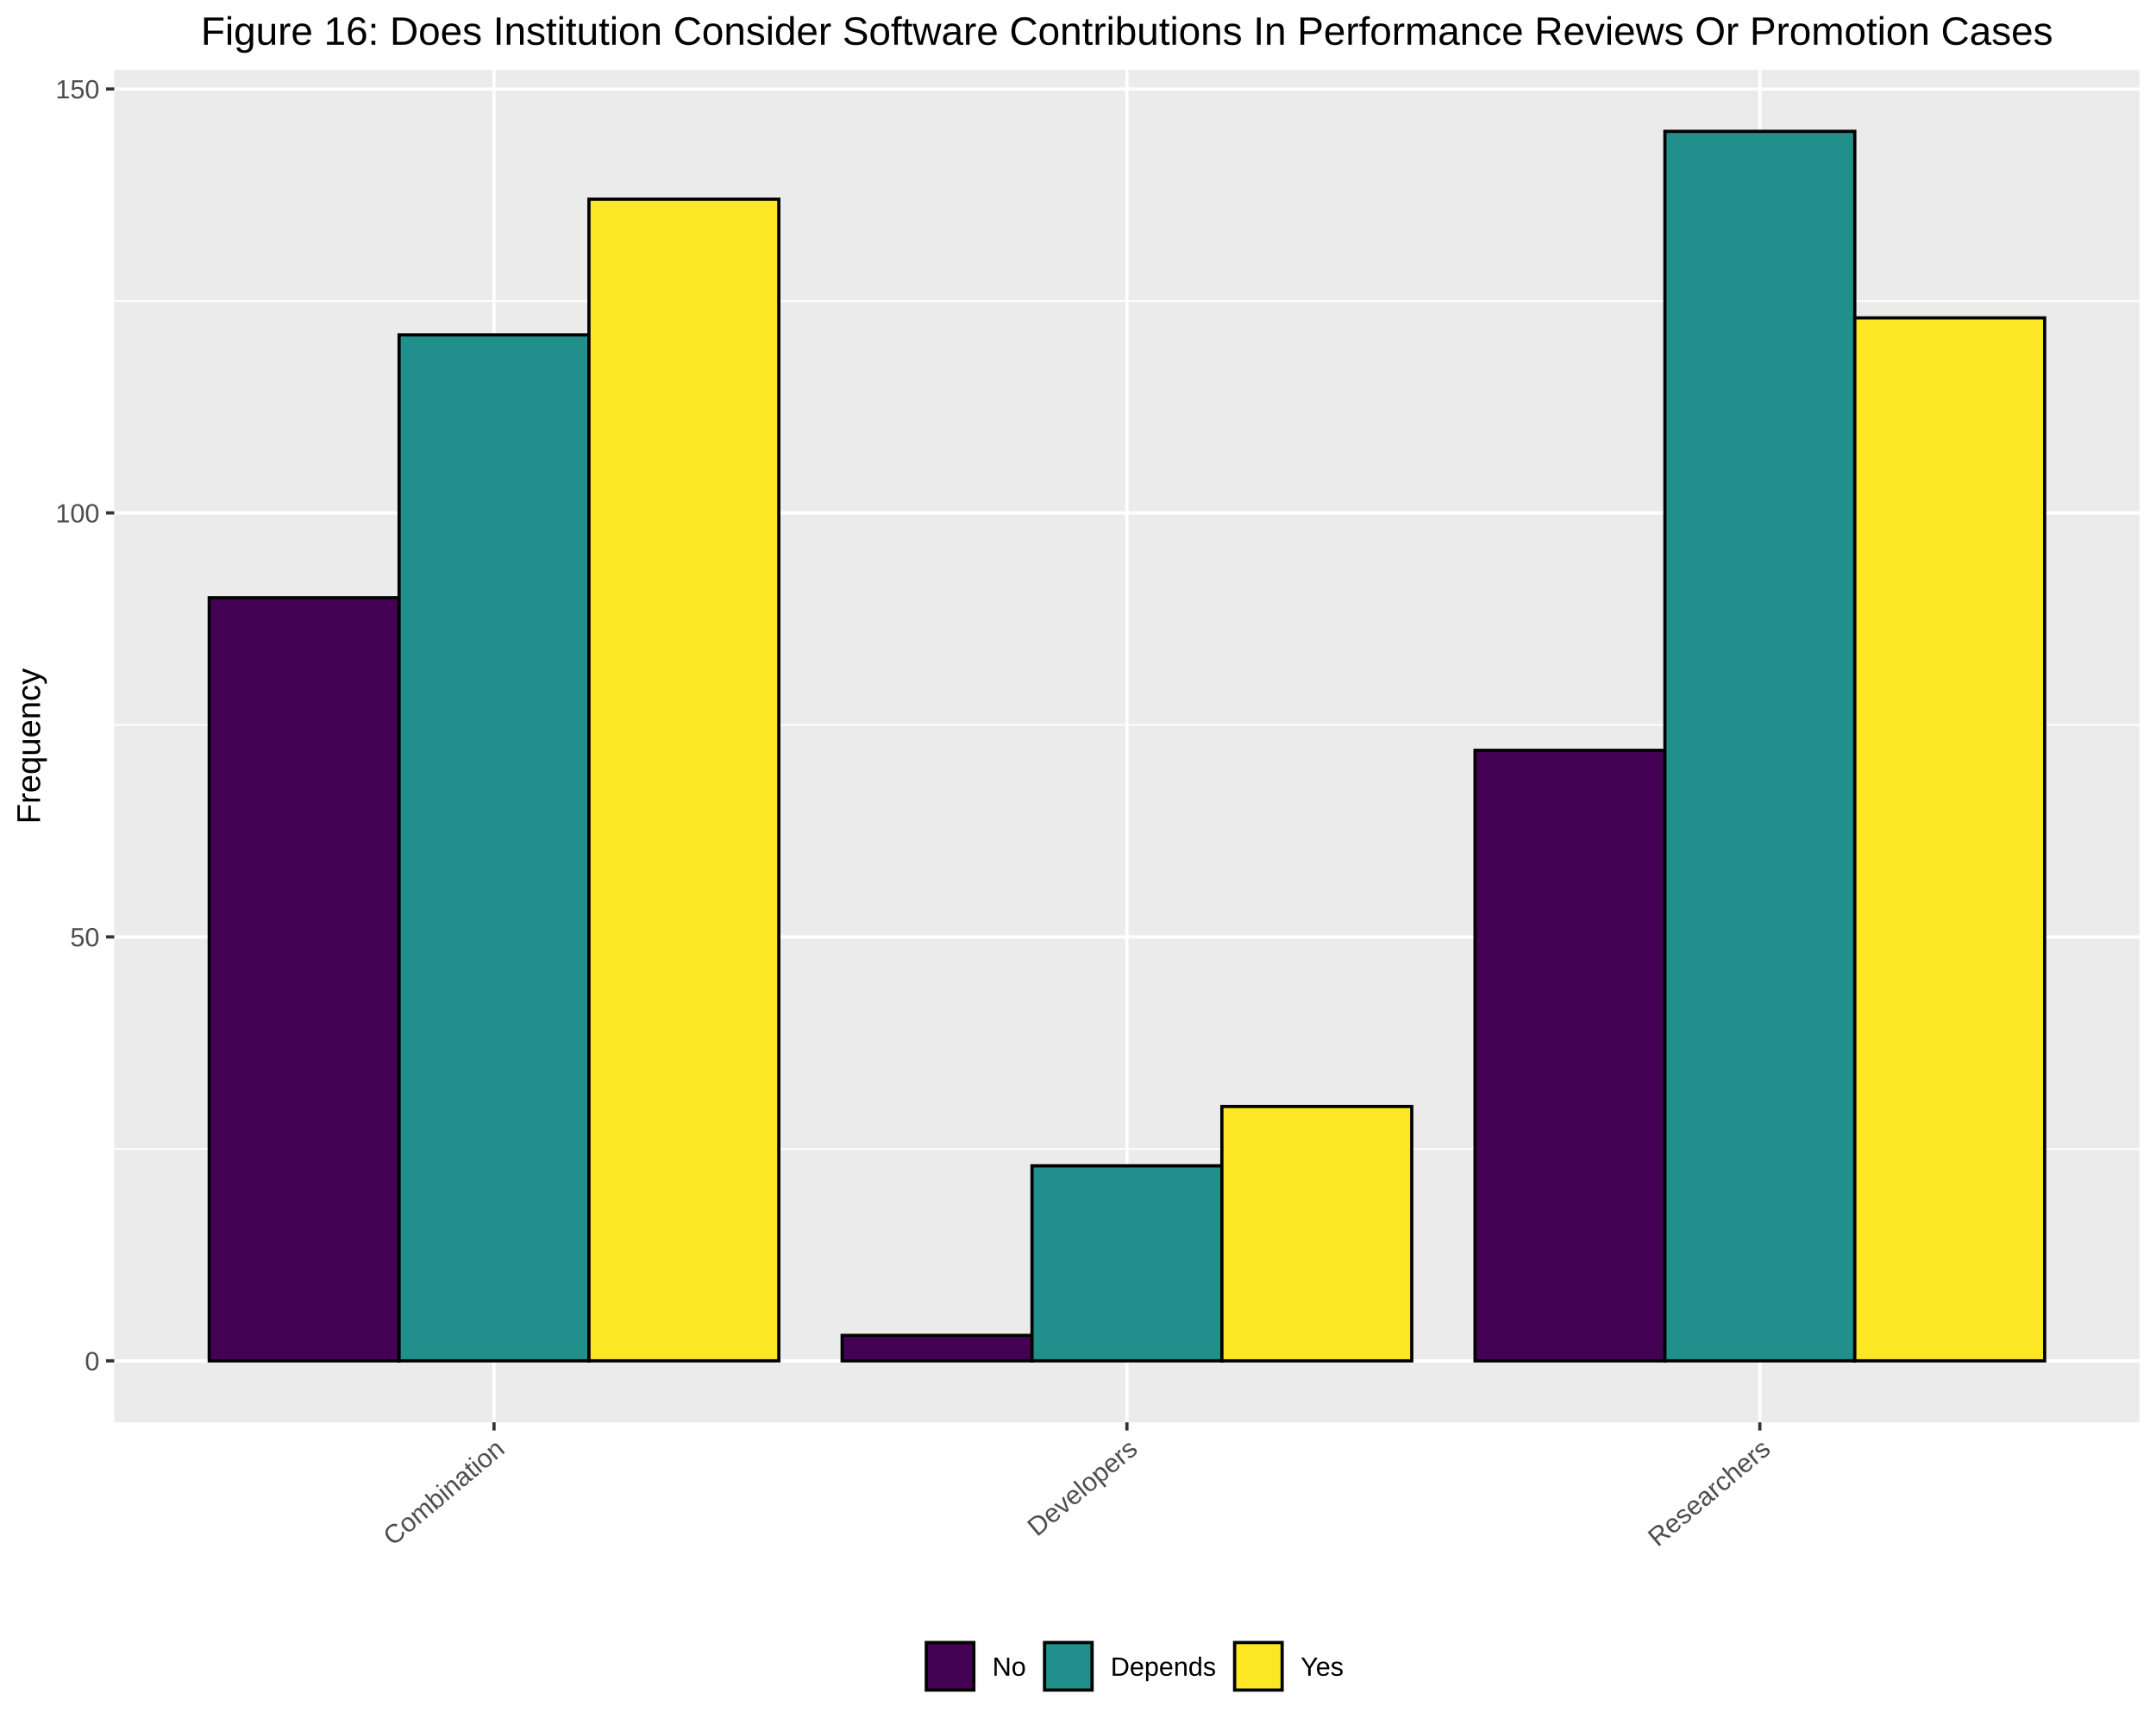
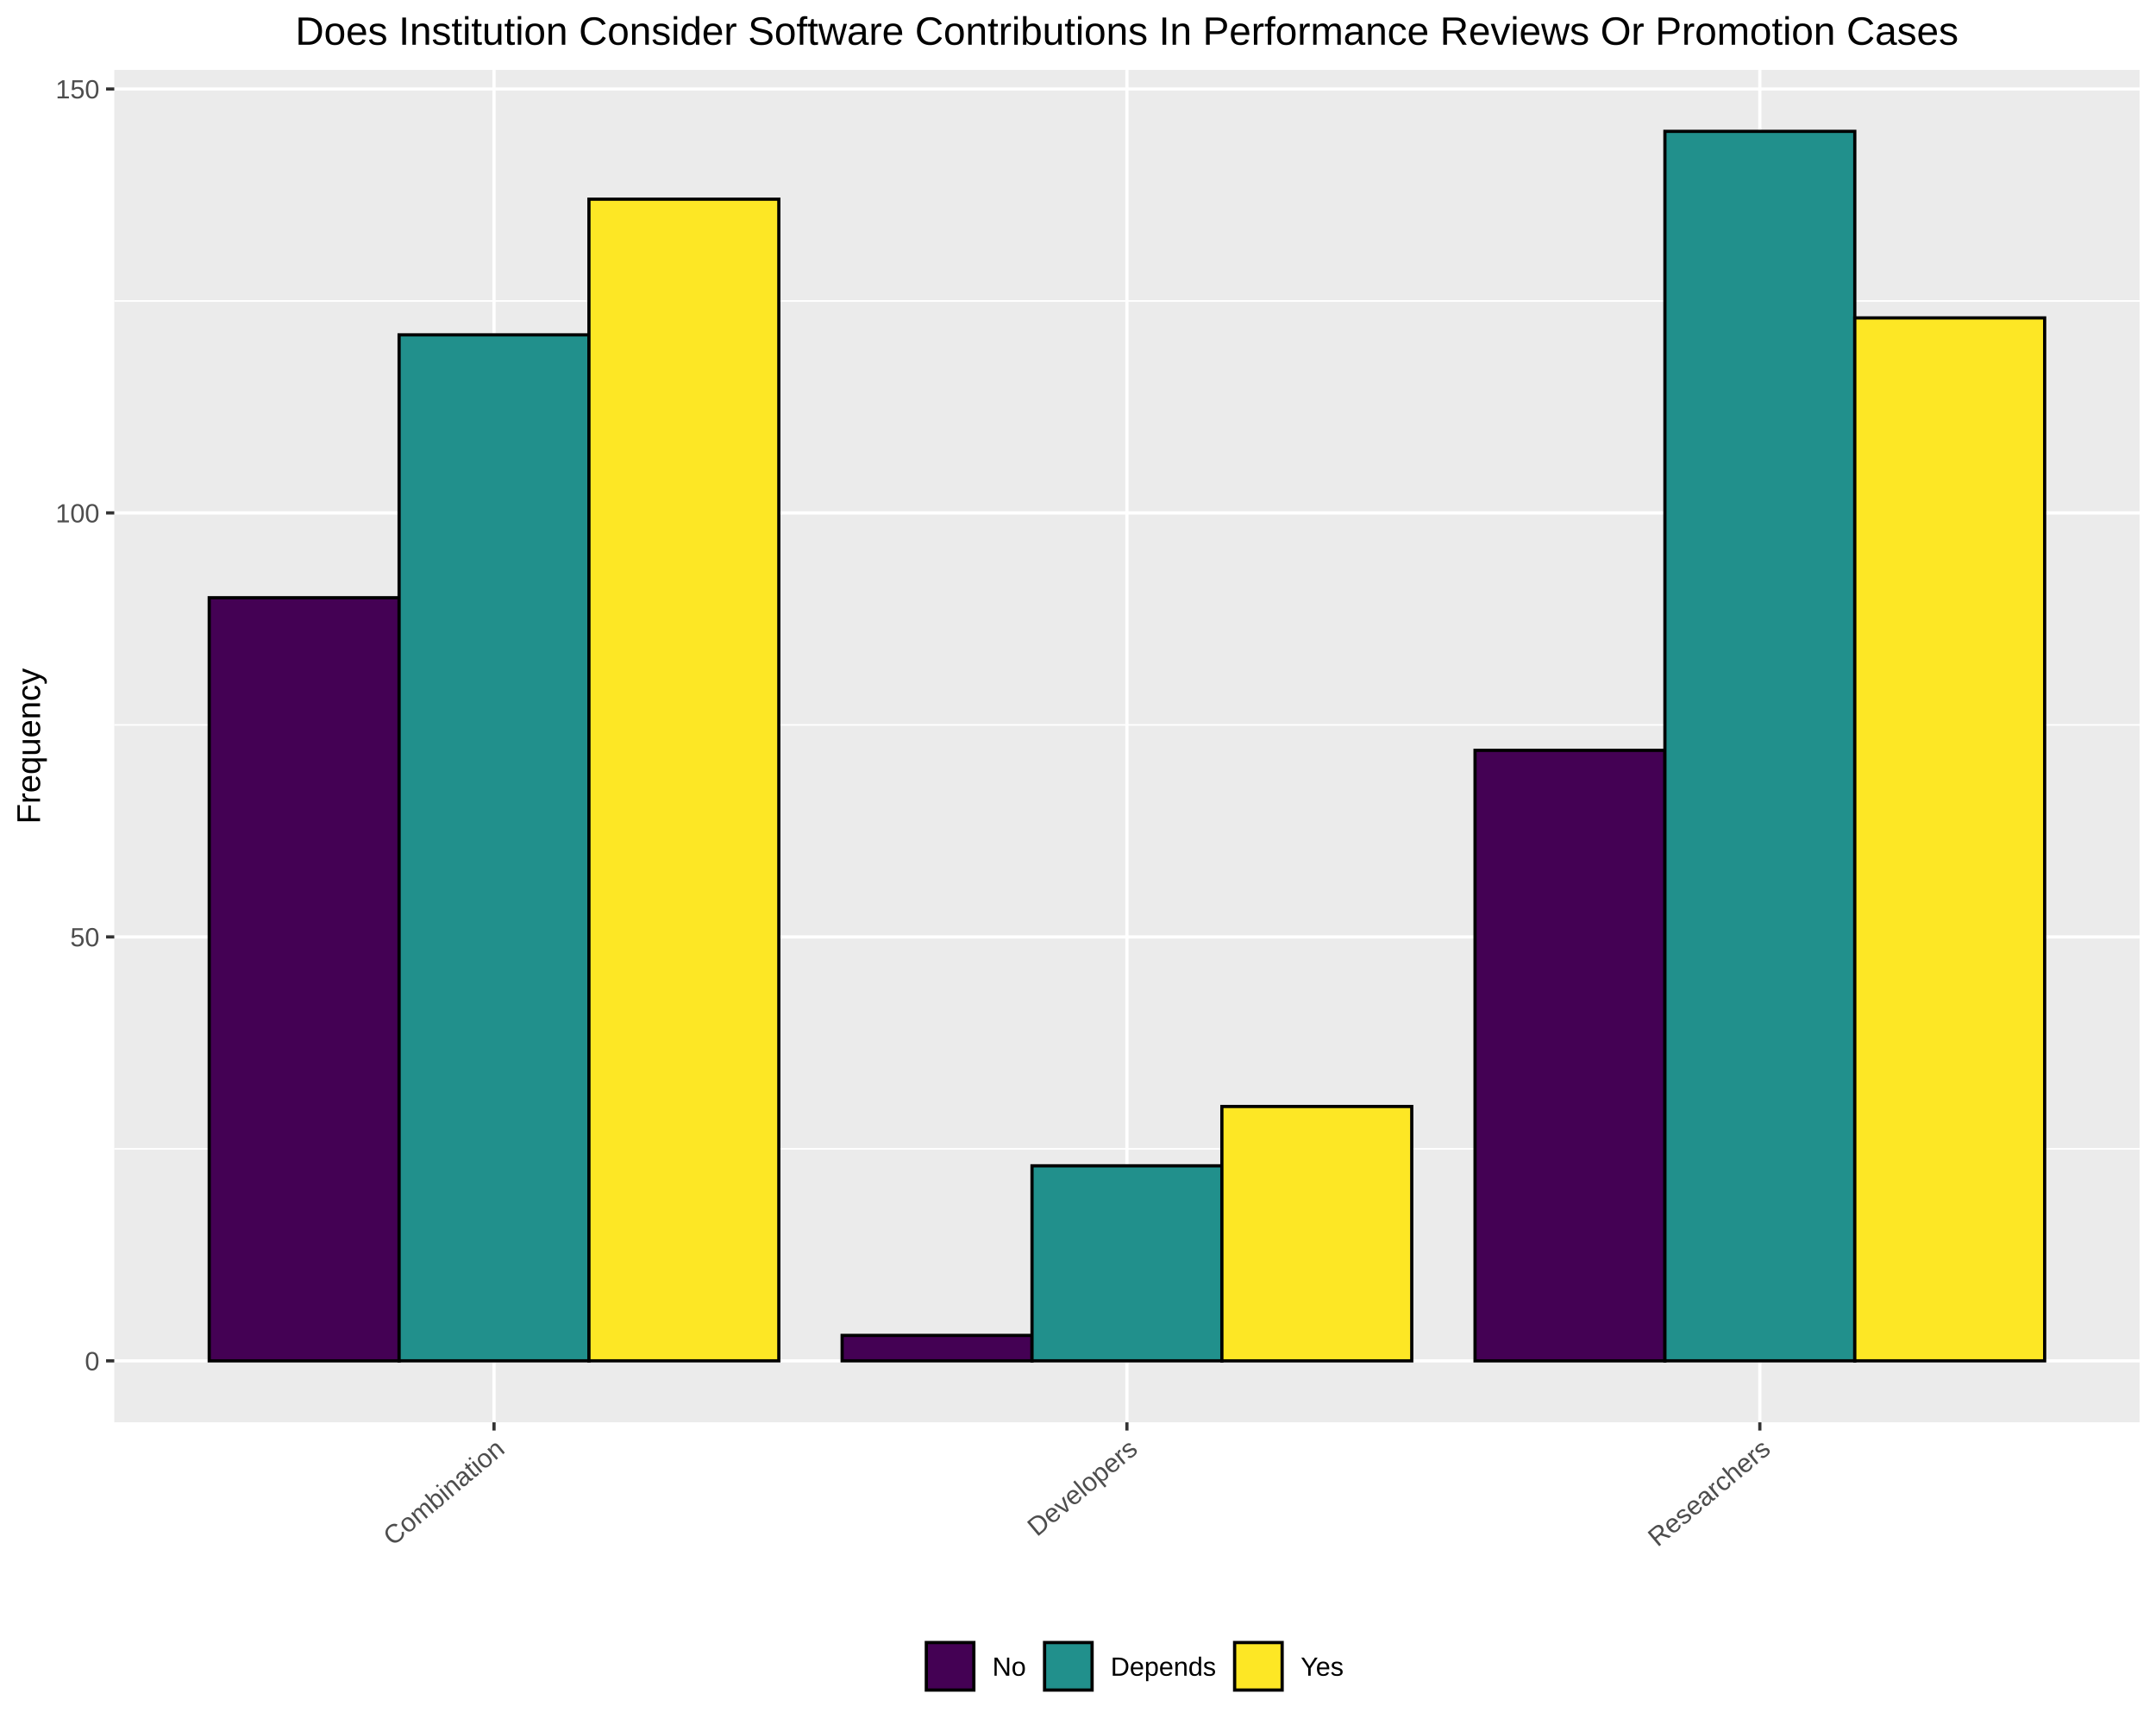
<svg xmlns="http://www.w3.org/2000/svg" class="svglite" width="720.00pt" height="576.00pt" viewBox="0 0 720.00 576.00">
  <defs>
    <style type="text/css">
    .svglite line, .svglite polyline, .svglite polygon, .svglite path, .svglite rect, .svglite circle {
      fill: none;
      stroke: #000000;
      stroke-linecap: round;
      stroke-linejoin: round;
      stroke-miterlimit: 10.00;
    }
    .svglite text {
      white-space: pre;
    }
  </style>
  </defs>
  <rect width="100%" height="100%" style="stroke: none; fill: #FFFFFF;" />
  <defs>
    <clipPath id="cpMC4wMHw3MjAuMDB8MC4wMHw1NzYuMDA=">
      <rect x="0.00" y="0.00" width="720.00" height="576.00" />
    </clipPath>
  </defs>
  <g clip-path="url(#cpMC4wMHw3MjAuMDB8MC4wMHw1NzYuMDA=)">
    <rect x="0.00" y="0.00" width="720.00" height="576.00" style="stroke-width: 1.07; stroke: #FFFFFF; fill: #FFFFFF;" />
  </g>
  <defs>
    <clipPath id="cpMzguMTZ8NzE0LjUyfDIzLjM0fDQ3NC45Mw==">
      <rect x="38.16" y="23.34" width="676.36" height="451.60" />
    </clipPath>
  </defs>
  <g clip-path="url(#cpMzguMTZ8NzE0LjUyfDIzLjM0fDQ3NC45Mw==)">
    <rect x="38.16" y="23.34" width="676.36" height="451.60" style="stroke-width: 1.07; stroke: none; fill: #EBEBEB;" />
    <polyline points="38.16,383.62 714.52,383.62 " style="stroke-width: 0.53; stroke: #FFFFFF; stroke-linecap: butt;" />
    <polyline points="38.16,242.06 714.52,242.06 " style="stroke-width: 0.53; stroke: #FFFFFF; stroke-linecap: butt;" />
    <polyline points="38.16,100.49 714.52,100.49 " style="stroke-width: 0.53; stroke: #FFFFFF; stroke-linecap: butt;" />
    <polyline points="38.16,454.41 714.52,454.41 " style="stroke-width: 1.07; stroke: #FFFFFF; stroke-linecap: butt;" />
    <polyline points="38.16,312.84 714.52,312.84 " style="stroke-width: 1.07; stroke: #FFFFFF; stroke-linecap: butt;" />
    <polyline points="38.16,171.27 714.52,171.27 " style="stroke-width: 1.07; stroke: #FFFFFF; stroke-linecap: butt;" />
    <polyline points="38.16,29.71 714.52,29.71 " style="stroke-width: 1.07; stroke: #FFFFFF; stroke-linecap: butt;" />
    <polyline points="164.98,474.93 164.98,23.34 " style="stroke-width: 1.07; stroke: #FFFFFF; stroke-linecap: butt;" />
    <polyline points="376.34,474.93 376.34,23.34 " style="stroke-width: 1.07; stroke: #FFFFFF; stroke-linecap: butt;" />
    <polyline points="587.70,474.93 587.70,23.34 " style="stroke-width: 1.07; stroke: #FFFFFF; stroke-linecap: butt;" />
    <rect x="69.87" y="199.59" width="63.41" height="254.82" style="stroke-width: 1.07; stroke-linecap: square; stroke-linejoin: miter; fill: #440154;" />
    <rect x="133.28" y="111.81" width="63.41" height="342.59" style="stroke-width: 1.07; stroke-linecap: square; stroke-linejoin: miter; fill: #21908C;" />
    <rect x="196.68" y="66.51" width="63.41" height="387.89" style="stroke-width: 1.07; stroke-linecap: square; stroke-linejoin: miter; fill: #FDE725;" />
    <rect x="281.23" y="445.91" width="63.41" height="8.49" style="stroke-width: 1.07; stroke-linecap: square; stroke-linejoin: miter; fill: #440154;" />
    <rect x="344.64" y="389.28" width="63.41" height="65.12" style="stroke-width: 1.07; stroke-linecap: square; stroke-linejoin: miter; fill: #21908C;" />
    <rect x="408.05" y="369.47" width="63.41" height="84.94" style="stroke-width: 1.07; stroke-linecap: square; stroke-linejoin: miter; fill: #FDE725;" />
    <rect x="492.59" y="250.55" width="63.41" height="203.86" style="stroke-width: 1.07; stroke-linecap: square; stroke-linejoin: miter; fill: #440154;" />
    <rect x="556.00" y="43.86" width="63.41" height="410.54" style="stroke-width: 1.07; stroke-linecap: square; stroke-linejoin: miter; fill: #21908C;" />
    <rect x="619.41" y="106.15" width="63.41" height="348.25" style="stroke-width: 1.07; stroke-linecap: square; stroke-linejoin: miter; fill: #FDE725;" />
  </g>
  <g clip-path="url(#cpMC4wMHw3MjAuMDB8MC4wMHw1NzYuMDA=)">
    <text x="33.23" y="457.56" text-anchor="end" style="font-size: 8.80px;fill: #4D4D4D; font-family: &quot;Arial&quot;;" textLength="4.90px" lengthAdjust="spacingAndGlyphs">0</text>
    <text x="33.23" y="315.99" text-anchor="end" style="font-size: 8.80px;fill: #4D4D4D; font-family: &quot;Arial&quot;;" textLength="9.79px" lengthAdjust="spacingAndGlyphs">50</text>
    <text x="33.23" y="174.43" text-anchor="end" style="font-size: 8.80px;fill: #4D4D4D; font-family: &quot;Arial&quot;;" textLength="14.69px" lengthAdjust="spacingAndGlyphs">100</text>
    <text x="33.23" y="32.86" text-anchor="end" style="font-size: 8.80px;fill: #4D4D4D; font-family: &quot;Arial&quot;;" textLength="14.69px" lengthAdjust="spacingAndGlyphs">150</text>
    <polyline points="35.42,454.41 38.16,454.41 " style="stroke-width: 1.07; stroke: #333333; stroke-linecap: butt;" />
    <polyline points="35.42,312.84 38.16,312.84 " style="stroke-width: 1.07; stroke: #333333; stroke-linecap: butt;" />
    <polyline points="35.42,171.27 38.16,171.27 " style="stroke-width: 1.07; stroke: #333333; stroke-linecap: butt;" />
    <polyline points="35.42,29.71 38.16,29.71 " style="stroke-width: 1.07; stroke: #333333; stroke-linecap: butt;" />
    <polyline points="164.98,477.67 164.98,474.93 " style="stroke-width: 1.07; stroke: #333333; stroke-linecap: butt;" />
    <polyline points="376.34,477.67 376.34,474.93 " style="stroke-width: 1.07; stroke: #333333; stroke-linecap: butt;" />
    <polyline points="587.70,477.67 587.70,474.93 " style="stroke-width: 1.07; stroke: #333333; stroke-linecap: butt;" />
    <text transform="translate(169.03,484.70) rotate(-40)" text-anchor="end" style="font-size: 8.80px;fill: #4D4D4D; font-family: &quot;Arial&quot;;" textLength="49.40px" lengthAdjust="spacingAndGlyphs">Combination</text>
    <text transform="translate(380.40,484.70) rotate(-40)" text-anchor="end" style="font-size: 8.80px;fill: #4D4D4D; font-family: &quot;Arial&quot;;" textLength="44.51px" lengthAdjust="spacingAndGlyphs">Developers</text>
    <text transform="translate(591.76,484.70) rotate(-40)" text-anchor="end" style="font-size: 8.80px;fill: #4D4D4D; font-family: &quot;Arial&quot;;" textLength="49.89px" lengthAdjust="spacingAndGlyphs">Researchers</text>
    <text transform="translate(13.37,249.13) rotate(-90)" text-anchor="middle" style="font-size: 11.00px; font-family: &quot;Arial&quot;;" textLength="51.98px" lengthAdjust="spacingAndGlyphs">Frequency</text>
    <rect x="297.68" y="542.28" width="157.31" height="28.24" style="stroke-width: 1.07; stroke: none; fill: #FFFFFF;" />
    <rect x="308.64" y="547.76" width="17.28" height="17.28" style="stroke-width: 1.07; stroke: none; fill: #F2F2F2;" />
    <rect x="309.35" y="548.47" width="15.86" height="15.86" style="stroke-width: 1.07; stroke-linecap: square; stroke-linejoin: miter; fill: #440154;" />
    <rect x="348.13" y="547.76" width="17.28" height="17.28" style="stroke-width: 1.07; stroke: none; fill: #F2F2F2;" />
    <rect x="348.84" y="548.47" width="15.86" height="15.86" style="stroke-width: 1.07; stroke-linecap: square; stroke-linejoin: miter; fill: #21908C;" />
    <rect x="411.60" y="547.76" width="17.28" height="17.28" style="stroke-width: 1.07; stroke: none; fill: #F2F2F2;" />
    <rect x="412.31" y="548.47" width="15.86" height="15.86" style="stroke-width: 1.07; stroke-linecap: square; stroke-linejoin: miter; fill: #FDE725;" />
    <text x="331.40" y="559.55" style="font-size: 8.80px; font-family: &quot;Arial&quot;;" textLength="11.25px" lengthAdjust="spacingAndGlyphs">No</text>
    <text x="370.89" y="559.55" style="font-size: 8.80px; font-family: &quot;Arial&quot;;" textLength="35.23px" lengthAdjust="spacingAndGlyphs">Depends</text>
    <text x="434.36" y="559.55" style="font-size: 8.80px; font-family: &quot;Arial&quot;;" textLength="15.16px" lengthAdjust="spacingAndGlyphs">Yes</text>
-     <text x="376.34" y="14.94" text-anchor="middle" style="font-size: 13.20px; font-family: &quot;Arial&quot;;" textLength="618.06px" lengthAdjust="spacingAndGlyphs">Figure 16: Does Institution Consider Software Contributions In Performance Reviews Or Promotion Cases</text>
+     <text x="376.34" y="14.94" text-anchor="middle" style="font-size: 13.20px; font-family: &quot;Arial&quot;;" textLength="555.00px" lengthAdjust="spacingAndGlyphs">Does Institution Consider Software Contributions In Performance Reviews Or Promotion Cases</text>
  </g>
</svg>
